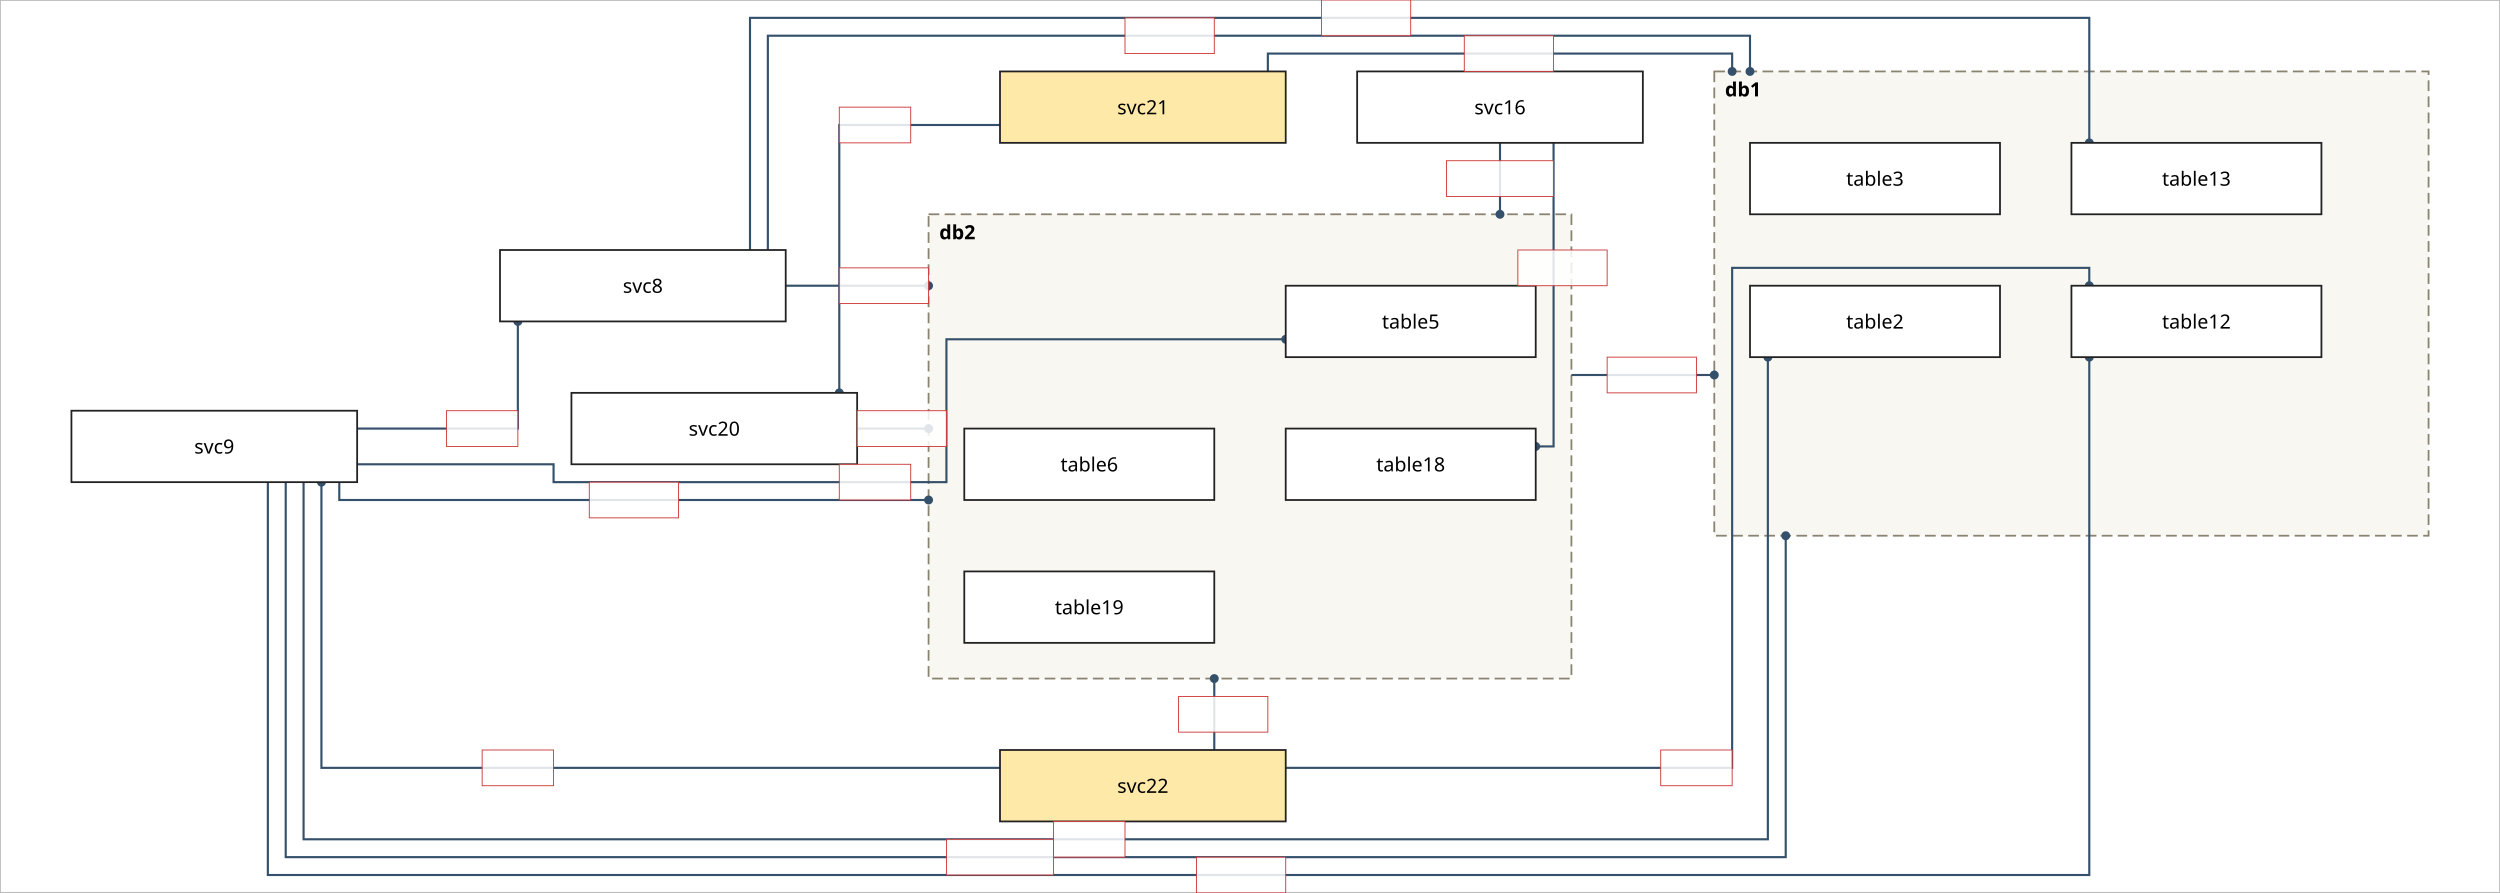
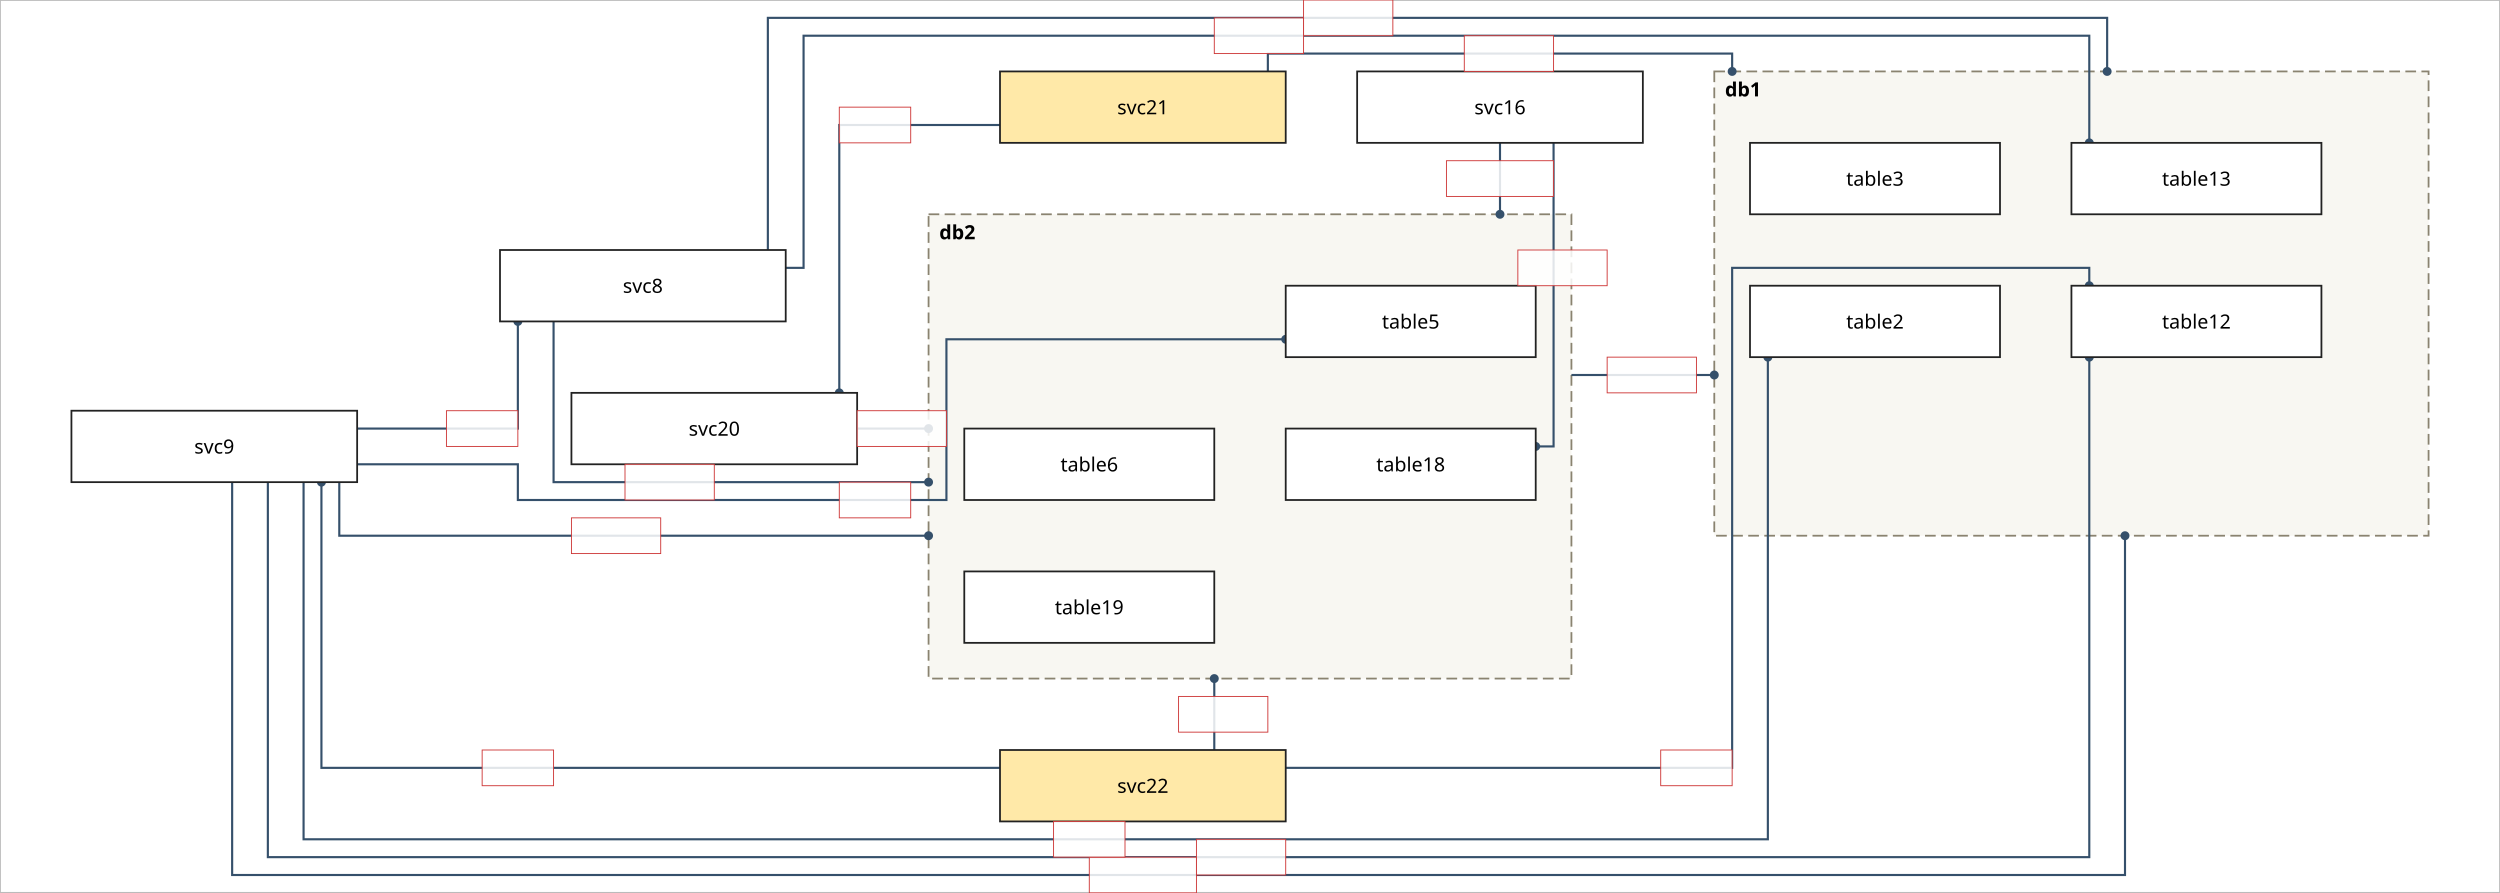
<svg xmlns="http://www.w3.org/2000/svg" width="1400" height="500" viewBox="0 0 1400 500" font-family="sans-serif" font-size="11">
  <rect width="100%" height="100%" fill="#fff" stroke="#bbb" />
  <rect x="960" y="40" width="400" height="260" fill="#f3f1ea" fill-opacity="0.6" stroke="#8a8370" stroke-dasharray="6 3" />
  <text x="966" y="54" font-weight="bold">db1</text>
  <rect x="520" y="120" width="360" height="260" fill="#f3f1ea" fill-opacity="0.6" stroke="#8a8370" stroke-dasharray="6 3" />
  <text x="526" y="134" font-weight="bold">db2</text>
  <polyline points="880,210 960,210" fill="none" stroke="#35506b" stroke-width="1.2" />
  <circle cx="960" cy="210" r="2.5" fill="#35506b" />
  <polyline points="840,80 840,120" fill="none" stroke="#35506b" stroke-width="1.2" />
  <circle cx="840" cy="120" r="2.5" fill="#35506b" />
  <polyline points="870,80 870,250 860,250" fill="none" stroke="#35506b" stroke-width="1.2" />
  <circle cx="860" cy="250" r="2.5" fill="#35506b" />
  <polyline points="480,240 520,240" fill="none" stroke="#35506b" stroke-width="1.2" />
  <circle cx="520" cy="240" r="2.5" fill="#35506b" />
  <polyline points="710,40 710,30 970,30 970,40" fill="none" stroke="#35506b" stroke-width="1.2" />
  <circle cx="970" cy="40" r="2.5" fill="#35506b" />
  <polyline points="560,70 470,70 470,220" fill="none" stroke="#35506b" stroke-width="1.2" />
  <circle cx="470" cy="220" r="2.5" fill="#35506b" />
  <polyline points="720,430 970,430 970,150 1170,150 1170,160" fill="none" stroke="#35506b" stroke-width="1.2" />
  <circle cx="1170" cy="160" r="2.5" fill="#35506b" />
  <polyline points="680,420 680,380" fill="none" stroke="#35506b" stroke-width="1.2" />
  <circle cx="680" cy="380" r="2.5" fill="#35506b" />
  <polyline points="560,430 180,430 180,270" fill="none" stroke="#35506b" stroke-width="1.2" />
  <circle cx="180" cy="270" r="2.5" fill="#35506b" />
-   <polyline points="430,140 430,20 980,20 980,40" fill="none" stroke="#35506b" stroke-width="1.2" />
-   <circle cx="980" cy="40" r="2.5" fill="#35506b" />
-   <polyline points="420,140 420,10 1170,10 1170,80" fill="none" stroke="#35506b" stroke-width="1.2" />
+   <polyline points="430,140 430,10 1180,10 1180,40" fill="none" stroke="#35506b" stroke-width="1.2" />
+   <circle cx="1180" cy="40" r="2.5" fill="#35506b" />
+   <polyline points="440,150 450,150 450,20 1170,20 1170,80" fill="none" stroke="#35506b" stroke-width="1.2" />
  <circle cx="1170" cy="80" r="2.5" fill="#35506b" />
-   <polyline points="440,160 520,160" fill="none" stroke="#35506b" stroke-width="1.2" />
-   <circle cx="520" cy="160" r="2.5" fill="#35506b" />
-   <polyline points="160,270 160,480 1000,480 1000,300" fill="none" stroke="#35506b" stroke-width="1.2" />
-   <circle cx="1000" cy="300" r="2.5" fill="#35506b" />
-   <polyline points="150,270 150,490 1170,490 1170,200" fill="none" stroke="#35506b" stroke-width="1.2" />
+   <polyline points="310,180 310,270 520,270" fill="none" stroke="#35506b" stroke-width="1.2" />
+   <circle cx="520" cy="270" r="2.5" fill="#35506b" />
+   <polyline points="130,270 130,490 1190,490 1190,300" fill="none" stroke="#35506b" stroke-width="1.2" />
+   <circle cx="1190" cy="300" r="2.5" fill="#35506b" />
+   <polyline points="150,270 150,480 1170,480 1170,200" fill="none" stroke="#35506b" stroke-width="1.2" />
  <circle cx="1170" cy="200" r="2.5" fill="#35506b" />
  <polyline points="170,270 170,470 990,470 990,200" fill="none" stroke="#35506b" stroke-width="1.2" />
  <circle cx="990" cy="200" r="2.5" fill="#35506b" />
-   <polyline points="190,270 190,280 520,280" fill="none" stroke="#35506b" stroke-width="1.2" />
-   <circle cx="520" cy="280" r="2.5" fill="#35506b" />
-   <polyline points="200,260 310,260 310,270 530,270 530,190 720,190" fill="none" stroke="#35506b" stroke-width="1.2" />
+   <polyline points="190,270 190,300 520,300" fill="none" stroke="#35506b" stroke-width="1.2" />
+   <circle cx="520" cy="300" r="2.5" fill="#35506b" />
+   <polyline points="200,260 290,260 290,280 530,280 530,190 720,190" fill="none" stroke="#35506b" stroke-width="1.2" />
  <circle cx="720" cy="190" r="2.5" fill="#35506b" />
  <polyline points="200,240 290,240 290,180" fill="none" stroke="#35506b" stroke-width="1.2" />
  <circle cx="290" cy="180" r="2.5" fill="#35506b" />
  <rect x="1160" y="160" width="140" height="40" fill="#fff" stroke="#222" />
  <text x="1230" y="184" text-anchor="middle">table12</text>
  <rect x="1160" y="80" width="140" height="40" fill="#fff" stroke="#222" />
  <text x="1230" y="104" text-anchor="middle">table13</text>
  <rect x="980" y="160" width="140" height="40" fill="#fff" stroke="#222" />
  <text x="1050" y="184" text-anchor="middle">table2</text>
  <rect x="980" y="80" width="140" height="40" fill="#fff" stroke="#222" />
  <text x="1050" y="104" text-anchor="middle">table3</text>
  <rect x="720" y="240" width="140" height="40" fill="#fff" stroke="#222" />
  <text x="790" y="264" text-anchor="middle">table18</text>
  <rect x="540" y="320" width="140" height="40" fill="#fff" stroke="#222" />
  <text x="610" y="344" text-anchor="middle">table19</text>
  <rect x="720" y="160" width="140" height="40" fill="#fff" stroke="#222" />
  <text x="790" y="184" text-anchor="middle">table5</text>
  <rect x="540" y="240" width="140" height="40" fill="#fff" stroke="#222" />
  <text x="610" y="264" text-anchor="middle">table6</text>
  <rect x="760" y="40" width="160" height="40" fill="#fff" stroke="#222" />
  <text x="840" y="64" text-anchor="middle">svc16</text>
  <rect x="320" y="220" width="160" height="40" fill="#fff" stroke="#222" />
  <text x="400" y="244" text-anchor="middle">svc20</text>
  <rect x="560" y="40" width="160" height="40" fill="#ffe9a8" stroke="#222" />
  <text x="640" y="64" text-anchor="middle">svc21</text>
  <rect x="560" y="420" width="160" height="40" fill="#ffe9a8" stroke="#222" />
  <text x="640" y="444" text-anchor="middle">svc22</text>
  <rect x="280" y="140" width="160" height="40" fill="#fff" stroke="#222" />
  <text x="360" y="164" text-anchor="middle">svc8</text>
  <rect x="40" y="230" width="160" height="40" fill="#fff" stroke="#222" />
  <text x="120" y="254" text-anchor="middle">svc9</text>
  <rect x="900" y="200" width="50" height="20" fill="#fff" fill-opacity="0.85" stroke="#c33" stroke-width="0.5" />
  <rect x="810" y="90" width="60" height="20" fill="#fff" fill-opacity="0.85" stroke="#c33" stroke-width="0.5" />
  <rect x="850" y="140" width="50" height="20" fill="#fff" fill-opacity="0.85" stroke="#c33" stroke-width="0.5" />
  <rect x="480" y="230" width="50" height="20" fill="#fff" fill-opacity="0.85" stroke="#c33" stroke-width="0.5" />
  <rect x="820" y="20" width="50" height="20" fill="#fff" fill-opacity="0.85" stroke="#c33" stroke-width="0.5" />
  <rect x="470" y="60" width="40" height="20" fill="#fff" fill-opacity="0.85" stroke="#c33" stroke-width="0.5" />
  <rect x="930" y="420" width="40" height="20" fill="#fff" fill-opacity="0.85" stroke="#c33" stroke-width="0.5" />
  <rect x="660" y="390" width="50" height="20" fill="#fff" fill-opacity="0.85" stroke="#c33" stroke-width="0.5" />
  <rect x="270" y="420" width="40" height="20" fill="#fff" fill-opacity="0.85" stroke="#c33" stroke-width="0.5" />
-   <rect x="630" y="10" width="50" height="20" fill="#fff" fill-opacity="0.85" stroke="#c33" stroke-width="0.5" />
-   <rect x="740" y="0" width="50" height="20" fill="#fff" fill-opacity="0.85" stroke="#c33" stroke-width="0.5" />
-   <rect x="470" y="150" width="50" height="20" fill="#fff" fill-opacity="0.85" stroke="#c33" stroke-width="0.5" />
-   <rect x="530" y="470" width="60" height="20" fill="#fff" fill-opacity="0.85" stroke="#c33" stroke-width="0.5" />
-   <rect x="670" y="480" width="50" height="20" fill="#fff" fill-opacity="0.85" stroke="#c33" stroke-width="0.5" />
+   <rect x="730" y="0" width="50" height="20" fill="#fff" fill-opacity="0.85" stroke="#c33" stroke-width="0.5" />
+   <rect x="680" y="10" width="50" height="20" fill="#fff" fill-opacity="0.85" stroke="#c33" stroke-width="0.5" />
+   <rect x="350" y="260" width="50" height="20" fill="#fff" fill-opacity="0.85" stroke="#c33" stroke-width="0.5" />
+   <rect x="610" y="480" width="60" height="20" fill="#fff" fill-opacity="0.85" stroke="#c33" stroke-width="0.5" />
+   <rect x="670" y="470" width="50" height="20" fill="#fff" fill-opacity="0.85" stroke="#c33" stroke-width="0.5" />
  <rect x="590" y="460" width="40" height="20" fill="#fff" fill-opacity="0.85" stroke="#c33" stroke-width="0.5" />
-   <rect x="330" y="270" width="50" height="20" fill="#fff" fill-opacity="0.85" stroke="#c33" stroke-width="0.5" />
-   <rect x="470" y="260" width="40" height="20" fill="#fff" fill-opacity="0.85" stroke="#c33" stroke-width="0.5" />
+   <rect x="320" y="290" width="50" height="20" fill="#fff" fill-opacity="0.85" stroke="#c33" stroke-width="0.5" />
+   <rect x="470" y="270" width="40" height="20" fill="#fff" fill-opacity="0.85" stroke="#c33" stroke-width="0.5" />
  <rect x="250" y="230" width="40" height="20" fill="#fff" fill-opacity="0.85" stroke="#c33" stroke-width="0.5" />
</svg>
